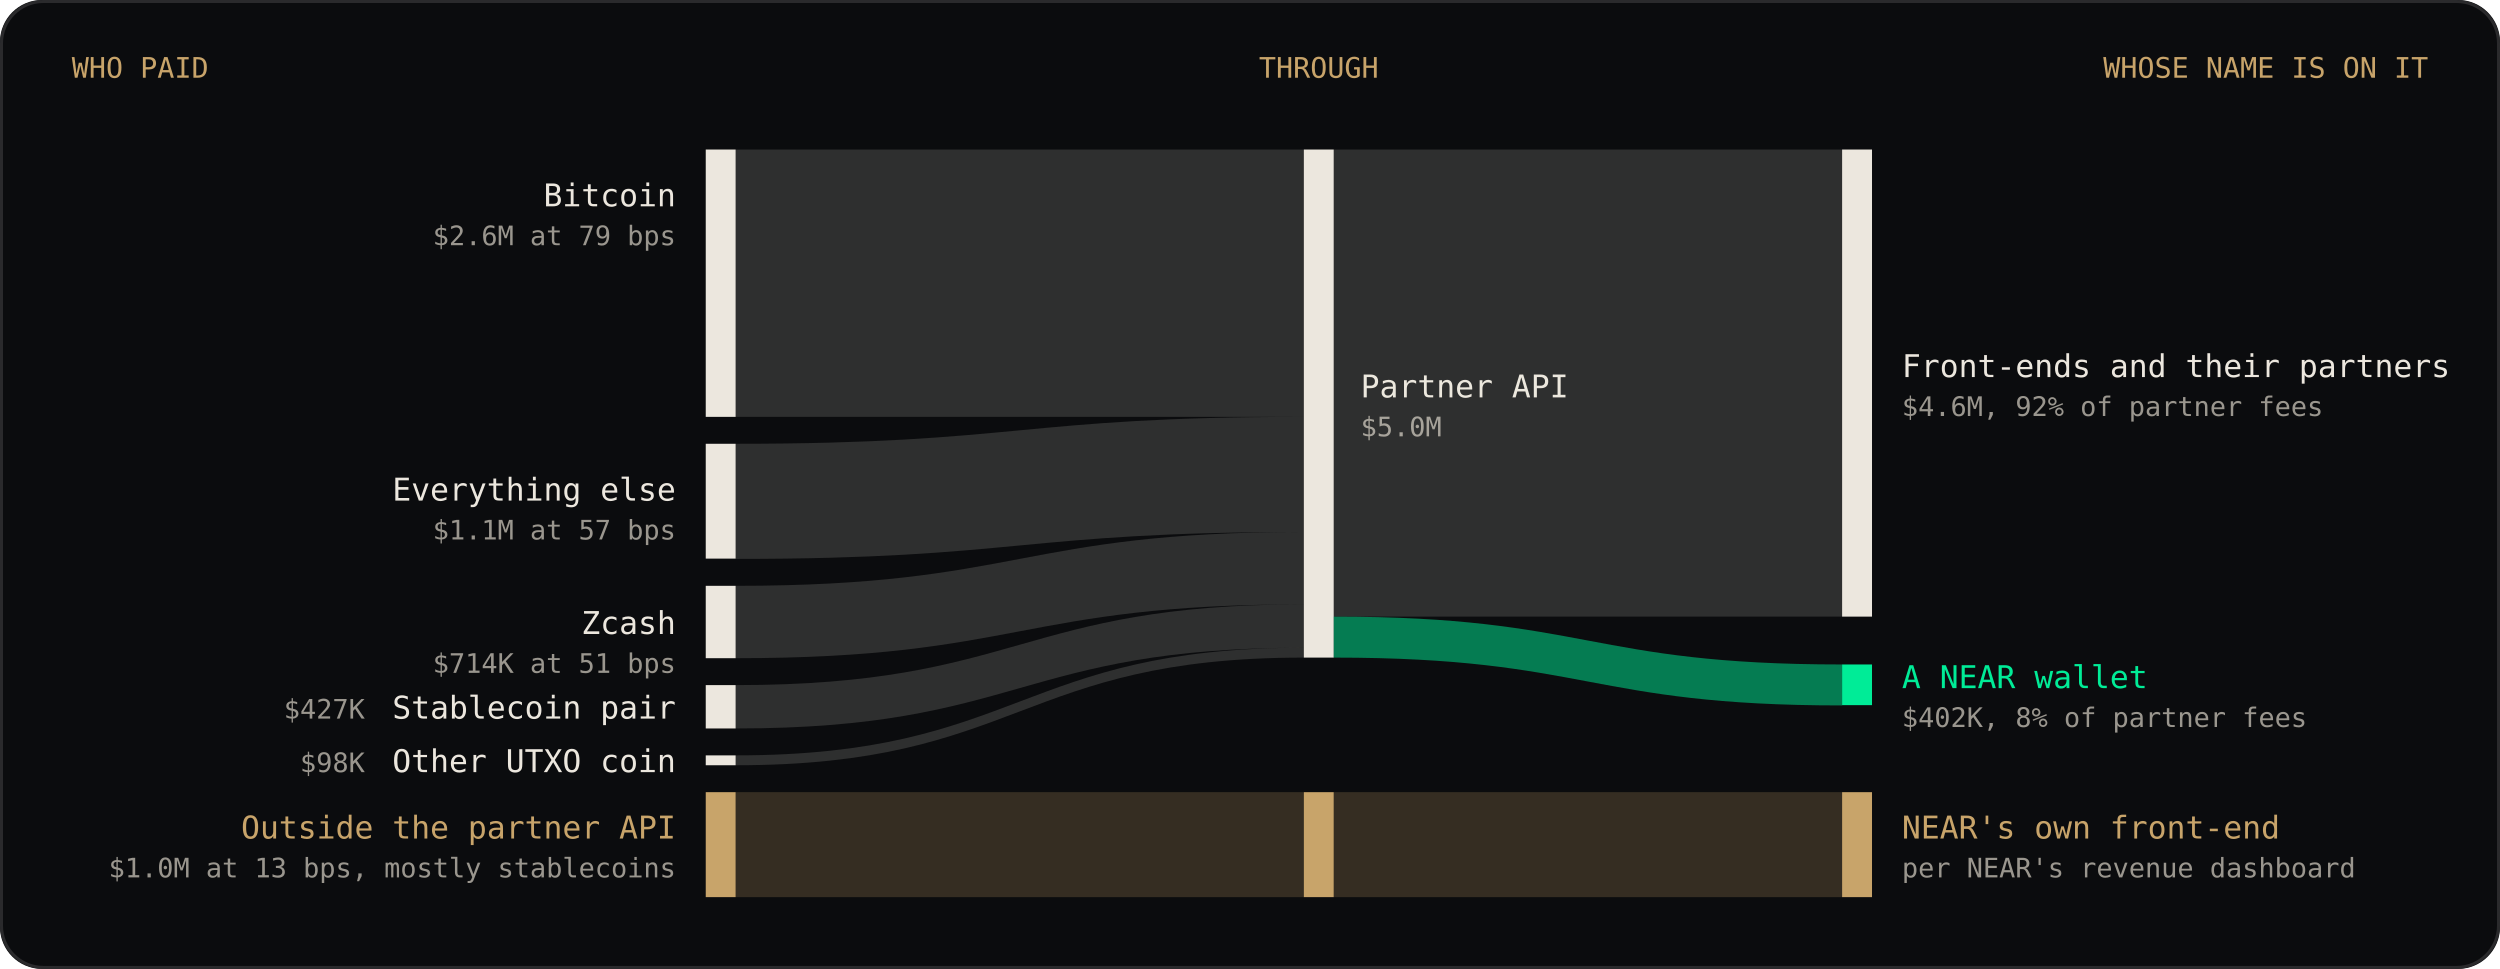
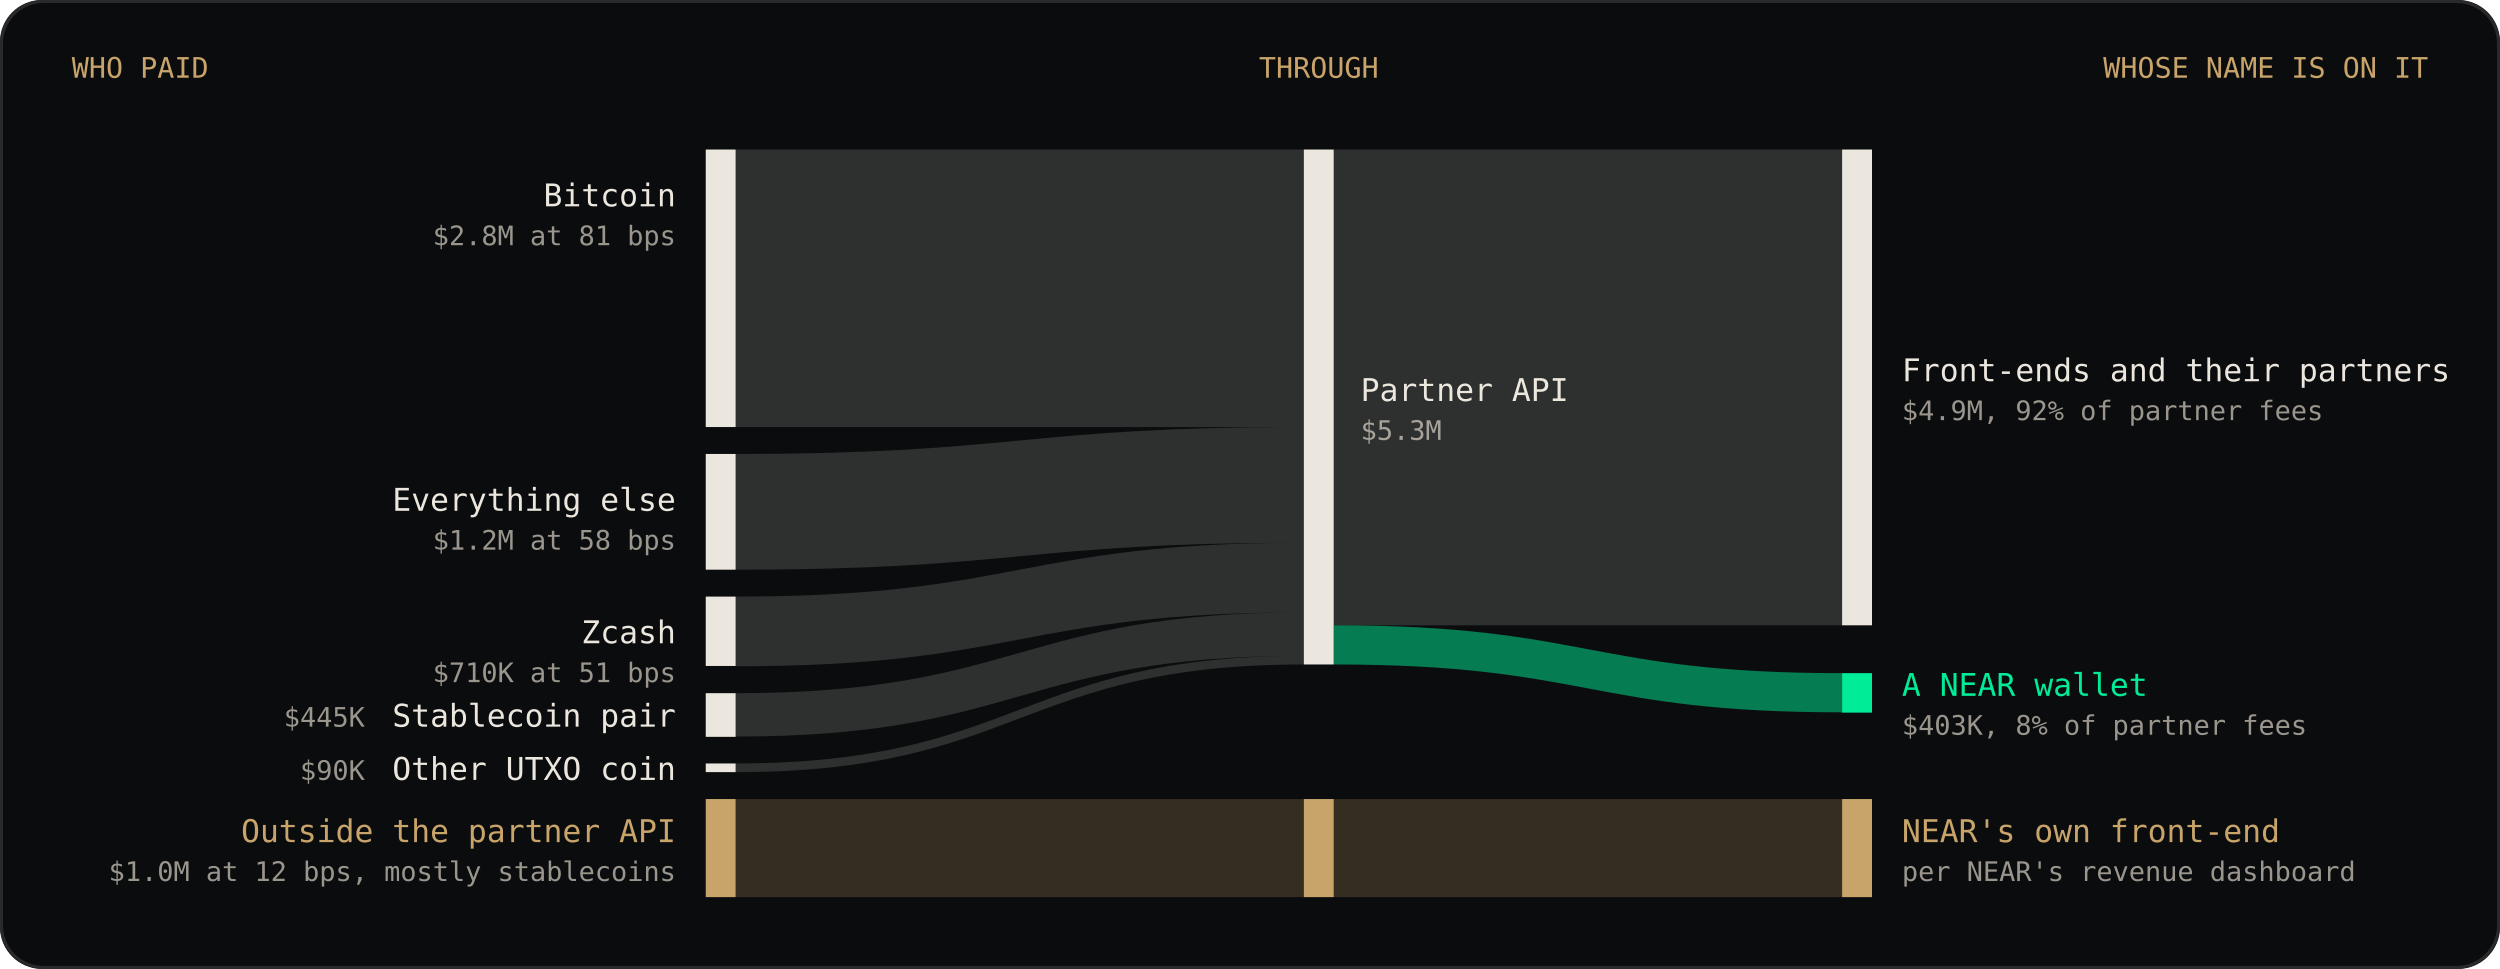
<svg xmlns="http://www.w3.org/2000/svg" viewBox="0 0 836 324" width="836" height="324" font-family="'JetBrains Mono', ui-monospace, SFMono-Regular, Menlo, Consolas, monospace" font-size="9">
  <rect width="836" height="324" rx="14" fill="#0b0c0e" />
  <rect x="0.5" y="0.5" width="835" height="323" rx="14" fill="none" stroke="#2a2a2c" />
  <text x="24.0" y="26.0" fill="#c8a46a" font-size="9.5" font-weight="500" text-anchor="start">WHO PAID</text>
  <text x="441.0" y="26.0" fill="#c8a46a" font-size="9.5" font-weight="500" text-anchor="middle">THROUGH</text>
  <text x="812.0" y="26.0" fill="#c8a46a" font-size="9.5" font-weight="500" text-anchor="end">WHOSE NAME IS ON IT</text>
-   <rect x="236.0" y="50.0" width="10.0" height="89.4" fill="#ece7de" />
+   <rect x="236.0" y="50.0" width="10.0" height="92.8" fill="#ece7de" />
  <text x="226.0" y="69.0" fill="#ece7de" font-size="10.5" font-weight="400" text-anchor="end">Bitcoin</text>
-   <text x="226.0" y="82.0" fill="#9a968e" font-size="9" font-weight="400" text-anchor="end">$2.6M at 79 bps</text>
-   <path d="M246.0 50.0 C341.0 50.0 341.0 50.0 436.0 50.0 L436.0 139.4 C341.0 139.4 341.0 139.4 246.0 139.4 Z" fill="#ece7de" fill-opacity="0.16" />
-   <rect x="236.0" y="148.4" width="10.0" height="38.4" fill="#ece7de" />
-   <text x="226.0" y="167.4" fill="#ece7de" font-size="10.5" font-weight="400" text-anchor="end">Everything else</text>
-   <text x="226.0" y="180.4" fill="#9a968e" font-size="9" font-weight="400" text-anchor="end">$1.1M at 57 bps</text>
-   <path d="M246.0 148.4 C341.0 148.4 341.0 139.4 436.0 139.4 L436.0 177.9 C341.0 177.9 341.0 186.9 246.0 186.9 Z" fill="#ece7de" fill-opacity="0.16" />
-   <rect x="236.0" y="195.9" width="10.0" height="24.2" fill="#ece7de" />
-   <text x="226.0" y="212.0" fill="#ece7de" font-size="10.5" font-weight="400" text-anchor="end">Zcash</text>
-   <text x="226.0" y="225.0" fill="#9a968e" font-size="9" font-weight="400" text-anchor="end">$714K at 51 bps</text>
-   <path d="M246.0 195.9 C341.0 195.9 341.0 177.9 436.0 177.9 L436.0 202.1 C341.0 202.1 341.0 220.1 246.0 220.1 Z" fill="#ece7de" fill-opacity="0.16" />
-   <rect x="236.0" y="229.1" width="10.0" height="14.5" fill="#ece7de" />
-   <text x="226.0" y="240.3" fill="#ece7de" font-size="10.5" font-weight="400" text-anchor="end">Stablecoin pair</text>
-   <text x="122.0" y="240.3" fill="#9a968e" font-size="9" font-weight="400" text-anchor="end">$427K</text>
-   <path d="M246.0 229.1 C341.0 229.1 341.0 202.1 436.0 202.1 L436.0 216.6 C341.0 216.6 341.0 243.6 246.0 243.6 Z" fill="#ece7de" fill-opacity="0.16" />
-   <rect x="236.0" y="252.6" width="10.0" height="3.3" fill="#ece7de" />
-   <text x="226.0" y="258.2" fill="#ece7de" font-size="10.5" font-weight="400" text-anchor="end">Other UTXO coin</text>
-   <text x="122.0" y="258.2" fill="#9a968e" font-size="9" font-weight="400" text-anchor="end">$98K</text>
-   <path d="M246.0 252.6 C341.0 252.6 341.0 216.6 436.0 216.6 L436.0 219.9 C341.0 219.9 341.0 255.9 246.0 255.9 Z" fill="#ece7de" fill-opacity="0.16" />
-   <rect x="236.0" y="264.9" width="10.0" height="35.1" fill="#c8a46a" />
-   <text x="226.0" y="280.4" fill="#c8a46a" font-size="10.5" font-weight="400" text-anchor="end">Outside the partner API</text>
-   <text x="226.0" y="293.4" fill="#9a968e" font-size="9" font-weight="400" text-anchor="end">$1.0M at 13 bps, mostly stablecoins</text>
-   <path d="M246.0 264.9 C341.0 264.9 341.0 264.9 436.0 264.9 L436.0 300.0 C341.0 300.0 341.0 300.0 246.0 300.0 Z" fill="#c8a46a" fill-opacity="0.22" />
-   <rect x="436.0" y="50.0" width="10.0" height="169.9" fill="#ece7de" />
-   <rect x="436.0" y="264.9" width="10.0" height="35.1" fill="#c8a46a" />
-   <text x="455.0" y="132.9" fill="#ece7de" font-size="10.5" font-weight="400" text-anchor="start">Partner API</text>
-   <text x="455.0" y="145.9" fill="#9a968e" font-size="9" font-weight="400" text-anchor="start">$5.0M</text>
-   <path d="M446.0 50.0 C531.0 50.0 531.0 50.0 616.0 50.0 L616.0 206.2 C531.0 206.2 531.0 206.2 446.0 206.2 Z" fill="#ece7de" fill-opacity="0.16" />
-   <path d="M446.0 206.2 C531.0 206.2 531.0 222.2 616.0 222.2 L616.0 235.9 C531.0 235.9 531.0 219.9 446.0 219.9 Z" fill="#00ec97" fill-opacity="0.5" />
-   <path d="M446.0 264.9 C531.0 264.9 531.0 264.9 616.0 264.9 L616.0 300.0 C531.0 300.0 531.0 300.0 446.0 300.0 Z" fill="#c8a46a" fill-opacity="0.22" />
-   <rect x="616.0" y="50.0" width="10.0" height="156.2" fill="#ece7de" />
-   <rect x="616.0" y="222.2" width="10.0" height="13.6" fill="#00ec97" />
-   <rect x="616.0" y="264.9" width="10.0" height="35.1" fill="#c8a46a" />
-   <text x="636.0" y="126.1" fill="#ece7de" font-size="10.5" font-weight="400" text-anchor="start">Front-ends and their partners</text>
-   <text x="636.0" y="139.1" fill="#9a968e" font-size="9" font-weight="400" text-anchor="start">$4.6M, 92% of partner fees</text>
-   <text x="636.0" y="230.1" fill="#00ec97" font-size="10.5" font-weight="400" text-anchor="start">A NEAR wallet</text>
-   <text x="636.0" y="243.1" fill="#9a968e" font-size="9" font-weight="400" text-anchor="start">$402K, 8% of partner fees</text>
-   <text x="636.0" y="280.4" fill="#c8a46a" font-size="10.5" font-weight="400" text-anchor="start">NEAR's own front-end</text>
-   <text x="636.0" y="293.4" fill="#9a968e" font-size="9" font-weight="400" text-anchor="start">per NEAR's revenue dashboard</text>
+   <text x="226.0" y="82.0" fill="#9a968e" font-size="9" font-weight="400" text-anchor="end">$2.8M at 81 bps</text>
+   <path d="M246.0 50.0 C341.0 50.0 341.0 50.0 436.0 50.0 L436.0 142.8 C341.0 142.8 341.0 142.8 246.0 142.8 Z" fill="#ece7de" fill-opacity="0.16" />
+   <rect x="236.0" y="151.8" width="10.0" height="38.7" fill="#ece7de" />
+   <text x="226.0" y="170.8" fill="#ece7de" font-size="10.5" font-weight="400" text-anchor="end">Everything else</text>
+   <text x="226.0" y="183.8" fill="#9a968e" font-size="9" font-weight="400" text-anchor="end">$1.2M at 58 bps</text>
+   <path d="M246.0 151.8 C341.0 151.8 341.0 142.8 436.0 142.8 L436.0 181.5 C341.0 181.5 341.0 190.5 246.0 190.5 Z" fill="#ece7de" fill-opacity="0.16" />
+   <rect x="236.0" y="199.5" width="10.0" height="23.2" fill="#ece7de" />
+   <text x="226.0" y="215.1" fill="#ece7de" font-size="10.5" font-weight="400" text-anchor="end">Zcash</text>
+   <text x="226.0" y="228.1" fill="#9a968e" font-size="9" font-weight="400" text-anchor="end">$710K at 51 bps</text>
+   <path d="M246.0 199.5 C341.0 199.5 341.0 181.5 436.0 181.5 L436.0 204.8 C341.0 204.8 341.0 222.8 246.0 222.8 Z" fill="#ece7de" fill-opacity="0.16" />
+   <rect x="236.0" y="231.8" width="10.0" height="14.6" fill="#ece7de" />
+   <text x="226.0" y="243.0" fill="#ece7de" font-size="10.5" font-weight="400" text-anchor="end">Stablecoin pair</text>
+   <text x="122.0" y="243.0" fill="#9a968e" font-size="9" font-weight="400" text-anchor="end">$445K</text>
+   <path d="M246.0 231.8 C341.0 231.8 341.0 204.8 436.0 204.8 L436.0 219.3 C341.0 219.3 341.0 246.3 246.0 246.3 Z" fill="#ece7de" fill-opacity="0.16" />
+   <rect x="236.0" y="255.3" width="10.0" height="2.9" fill="#ece7de" />
+   <text x="226.0" y="260.8" fill="#ece7de" font-size="10.5" font-weight="400" text-anchor="end">Other UTXO coin</text>
+   <text x="122.0" y="260.8" fill="#9a968e" font-size="9" font-weight="400" text-anchor="end">$90K</text>
+   <path d="M246.0 255.3 C341.0 255.3 341.0 219.3 436.0 219.3 L436.0 222.2 C341.0 222.2 341.0 258.2 246.0 258.2 Z" fill="#ece7de" fill-opacity="0.16" />
+   <rect x="236.0" y="267.2" width="10.0" height="32.8" fill="#c8a46a" />
+   <text x="226.0" y="281.6" fill="#c8a46a" font-size="10.5" font-weight="400" text-anchor="end">Outside the partner API</text>
+   <text x="226.0" y="294.6" fill="#9a968e" font-size="9" font-weight="400" text-anchor="end">$1.0M at 12 bps, mostly stablecoins</text>
+   <path d="M246.0 267.2 C341.0 267.2 341.0 267.2 436.0 267.2 L436.0 300.0 C341.0 300.0 341.0 300.0 246.0 300.0 Z" fill="#c8a46a" fill-opacity="0.22" />
+   <rect x="436.0" y="50.0" width="10.0" height="172.2" fill="#ece7de" />
+   <rect x="436.0" y="267.2" width="10.0" height="32.8" fill="#c8a46a" />
+   <text x="455.0" y="134.1" fill="#ece7de" font-size="10.5" font-weight="400" text-anchor="start">Partner API</text>
+   <text x="455.0" y="147.1" fill="#9a968e" font-size="9" font-weight="400" text-anchor="start">$5.3M</text>
+   <path d="M446.0 50.0 C531.0 50.0 531.0 50.0 616.0 50.0 L616.0 209.1 C531.0 209.1 531.0 209.1 446.0 209.1 Z" fill="#ece7de" fill-opacity="0.16" />
+   <path d="M446.0 209.1 C531.0 209.1 531.0 225.1 616.0 225.1 L616.0 238.2 C531.0 238.2 531.0 222.2 446.0 222.2 Z" fill="#00ec97" fill-opacity="0.5" />
+   <path d="M446.0 267.2 C531.0 267.2 531.0 267.2 616.0 267.2 L616.0 300.0 C531.0 300.0 531.0 300.0 446.0 300.0 Z" fill="#c8a46a" fill-opacity="0.22" />
+   <rect x="616.0" y="50.0" width="10.0" height="159.1" fill="#ece7de" />
+   <rect x="616.0" y="225.1" width="10.0" height="13.2" fill="#00ec97" />
+   <rect x="616.0" y="267.2" width="10.0" height="32.8" fill="#c8a46a" />
+   <text x="636.0" y="127.5" fill="#ece7de" font-size="10.5" font-weight="400" text-anchor="start">Front-ends and their partners</text>
+   <text x="636.0" y="140.5" fill="#9a968e" font-size="9" font-weight="400" text-anchor="start">$4.9M, 92% of partner fees</text>
+   <text x="636.0" y="232.7" fill="#00ec97" font-size="10.5" font-weight="400" text-anchor="start">A NEAR wallet</text>
+   <text x="636.0" y="245.7" fill="#9a968e" font-size="9" font-weight="400" text-anchor="start">$403K, 8% of partner fees</text>
+   <text x="636.0" y="281.6" fill="#c8a46a" font-size="10.5" font-weight="400" text-anchor="start">NEAR's own front-end</text>
+   <text x="636.0" y="294.6" fill="#9a968e" font-size="9" font-weight="400" text-anchor="start">per NEAR's revenue dashboard</text>
</svg>
